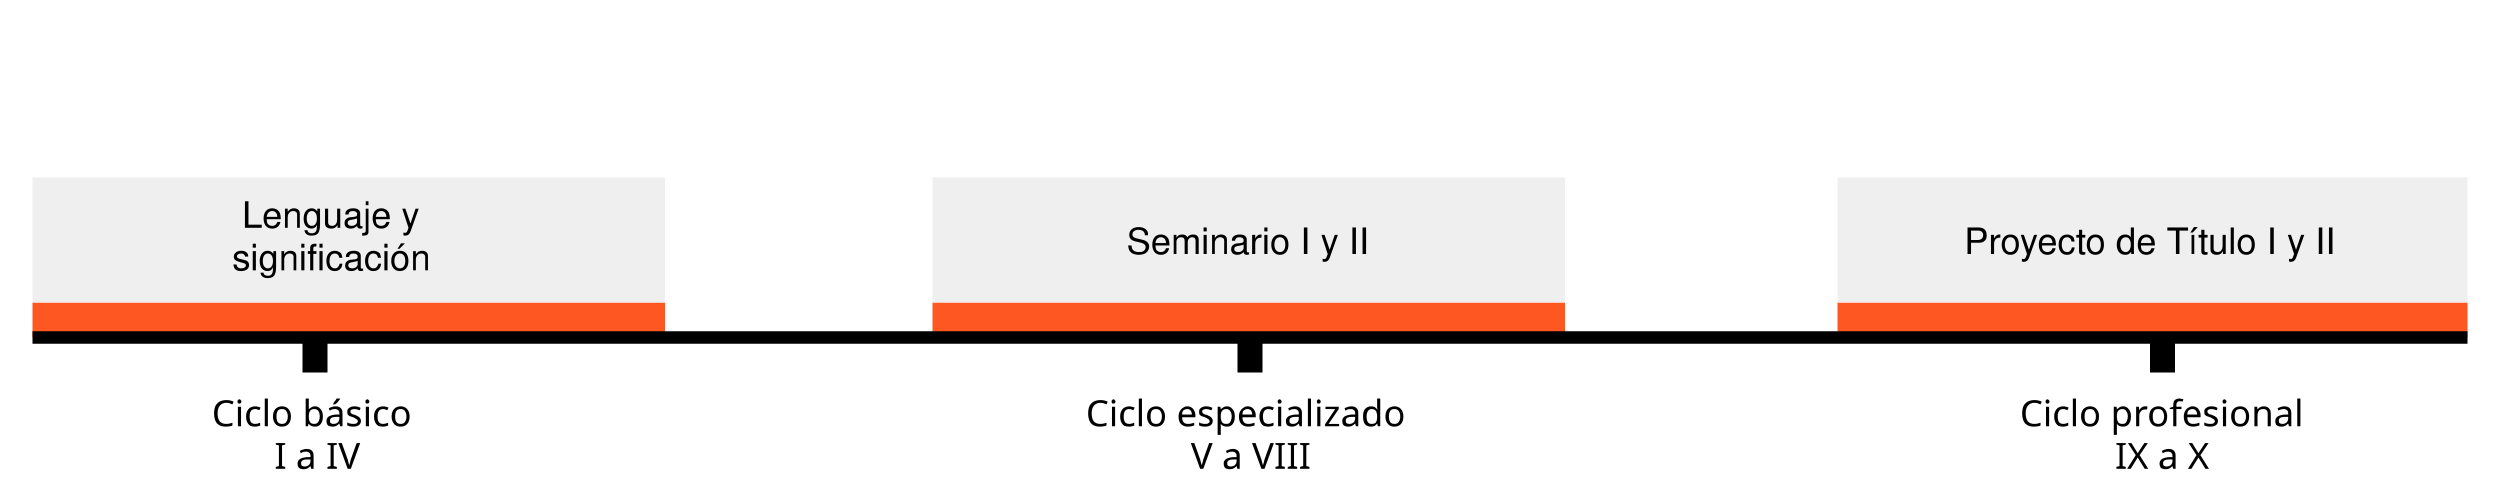
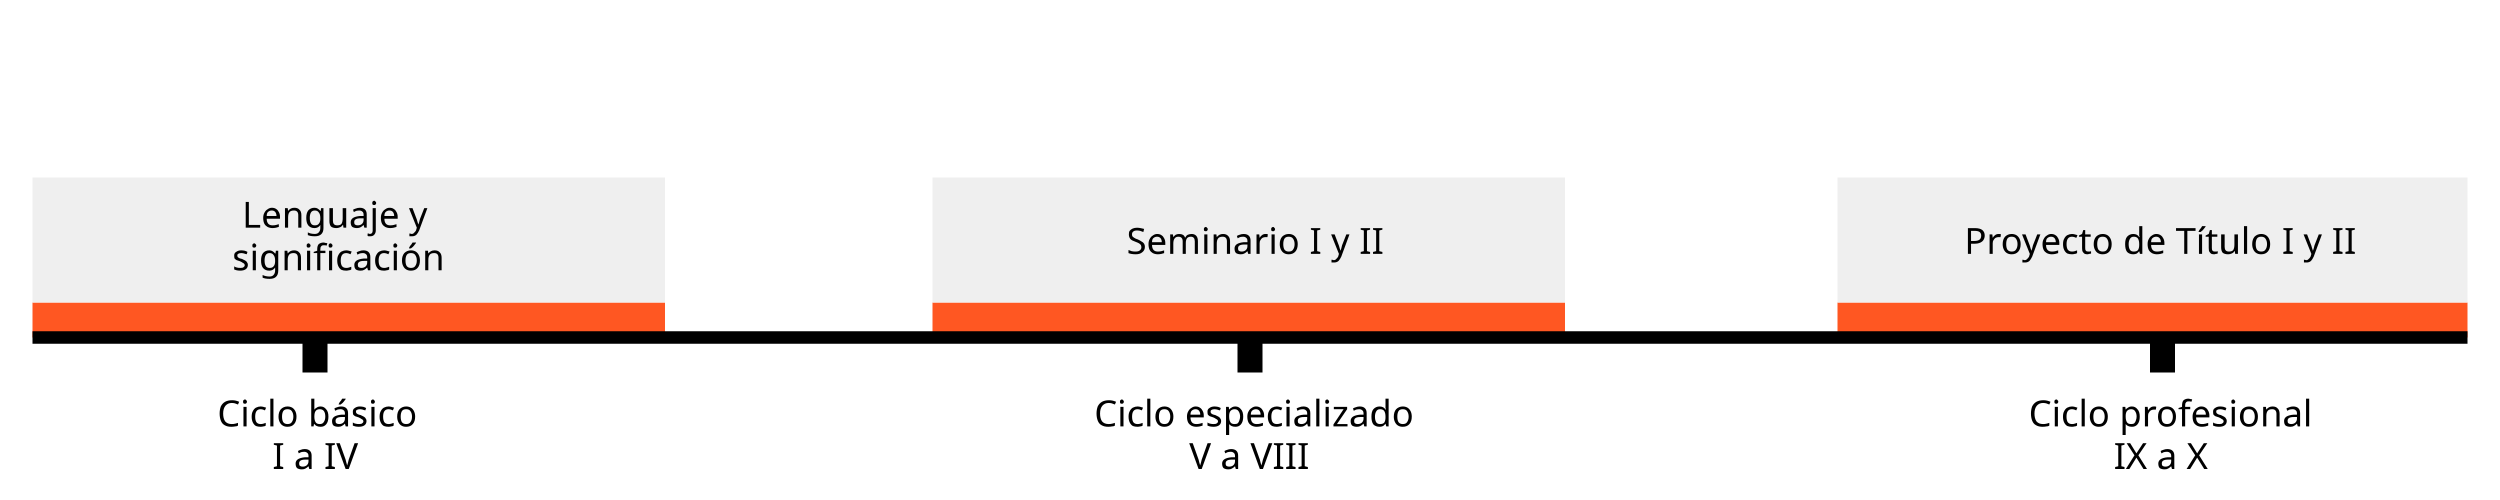
<svg xmlns="http://www.w3.org/2000/svg" version="1.1" x="0px" y="0px" viewBox="0 0 100 20" style="enable-background:new 0 0 100 20;" xml:space="preserve">
  <style type="text/css">
	.st0{fill:#FF5722;}
	.st1{fill:#EFEFEF;}
	.st2{fill:none;stroke:#000000;stroke-width:0.5;stroke-miterlimit:10;}
	.st3{fill:none;}
- 	.st4{font-family:'HelveticaNowText-Bold';}
+ 	.st4{font-family:'ArialMT';}
	.st5{font-size:1.456px;}
- 	.st6{font-family:'Helvetica';}
</style>
  <g id="Capa_3">
    <rect x="37.3" y="12.1" class="st0" width="25.3" height="1.4" />
    <rect x="73.5" y="12.1" class="st0" width="25.2" height="1.4" />
    <rect x="1.3" y="12.1" class="st0" width="25.3" height="1.4" />
    <rect x="37.3" y="7.1" class="st1" width="25.3" height="5" />
    <rect x="73.5" y="7.1" class="st1" width="25.2" height="5" />
    <rect x="1.3" y="7.1" class="st1" width="25.3" height="5" />
  </g>
  <g id="Capa_1">
    <line class="st2" x1="1.3" y1="13.5" x2="98.7" y2="13.5" />
-     <rect x="6" y="16" class="st3" width="13.3" height="3.2" />
-     <text transform="matrix(1 0 0 1 8.4694 17.0499)">
-       <tspan x="0" y="0" class="st4 st5">Ciclo básico</tspan>
-       <tspan x="2.5" y="1.7" class="st4 st5">I a IV</tspan>
-     </text>
-     <rect x="39.9" y="16" class="st3" width="20.2" height="3.7" />
-     <text transform="matrix(1 0 0 1 43.4323 17.0499)">
-       <tspan x="0" y="0" class="st4 st5">Ciclo especializado</tspan>
-       <tspan x="4.2" y="1.7" class="st4 st5">V a VIII</tspan>
-     </text>
-     <rect x="78" y="16" class="st3" width="17.1" height="3.7" />
-     <text transform="matrix(1 0 0 1 80.7929 17.0499)">
-       <tspan x="0" y="0" class="st4 st5">Ciclo profesional</tspan>
-       <tspan x="3.8" y="1.7" class="st4 st5">IX a X</tspan>
-     </text>
+     <g>
+       <rect x="6" y="16" class="st3" width="13.3" height="3.2" />
+       <text transform="matrix(1 0 0 1 8.6916 17.0558)">
+         <tspan x="0" y="0" class="st4 st5">Ciclo básico</tspan>
+         <tspan x="2.2" y="1.7" class="st4 st5">I a IV</tspan>
+       </text>
+     </g>
+     <g>
+       <rect x="39.9" y="16" class="st3" width="20.2" height="3.7" />
+       <text transform="matrix(1 0 0 1 43.7677 17.0558)">
+         <tspan x="0" y="0" class="st4 st5">Ciclo especializado</tspan>
+         <tspan x="3.8" y="1.7" class="st4 st5">V a VIII</tspan>
+       </text>
+     </g>
+     <g>
+       <rect x="78" y="16" class="st3" width="17.1" height="3.7" />
+       <text transform="matrix(1 0 0 1 81.1445 17.0558)">
+         <tspan x="0" y="0" class="st4 st5">Ciclo profesional</tspan>
+         <tspan x="3.4" y="1.7" class="st4 st5">IX a X</tspan>
+       </text>
+     </g>
    <rect x="12.1" y="13.5" width="1" height="1.4" />
    <rect x="49.5" y="13.5" width="1" height="1.4" />
    <rect x="86" y="13.5" width="1" height="1.4" />
  </g>
  <g id="Capa_2">
-     <rect x="7.2" y="8.1" class="st3" width="12.1" height="3.5" />
-     <text transform="matrix(1 0 0 1 9.6882 9.1129)">
-       <tspan x="0" y="0" class="st6 st5">Lenguaje y </tspan>
-       <tspan x="-0.4" y="1.7" class="st6 st5">significación</tspan>
-     </text>
-     <rect x="37.2" y="9.1" class="st3" width="25.4" height="2.4" />
-     <text transform="matrix(1 0 0 1 45.0613 10.1612)" class="st6 st5">Seminario I y II</text>
-     <rect x="73.5" y="9.1" class="st3" width="25.1" height="2.4" />
-     <text transform="matrix(1 0 0 1 78.5759 10.1612)" class="st6 st5">Proyecto de Título I y II</text>
+     <g>
+       <rect x="7.2" y="8.1" class="st3" width="12.1" height="3.5" />
+       <text transform="matrix(1 0 0 1 9.6882 9.1075)">
+         <tspan x="0" y="0" class="st4 st5">Lenguaje y </tspan>
+         <tspan x="-0.4" y="1.7" class="st4 st5">significación</tspan>
+       </text>
+     </g>
+     <g>
+       <rect x="37.2" y="9.1" class="st3" width="25.4" height="2.4" />
+       <text transform="matrix(1 0 0 1 45.0613 10.1559)" class="st4 st5">Seminario I y II</text>
+     </g>
+     <g>
+       <rect x="73.5" y="9.1" class="st3" width="25.1" height="2.4" />
+       <text transform="matrix(1 0 0 1 78.5759 10.1559)" class="st4 st5">Proyecto de Título I y II</text>
+     </g>
  </g>
</svg>
